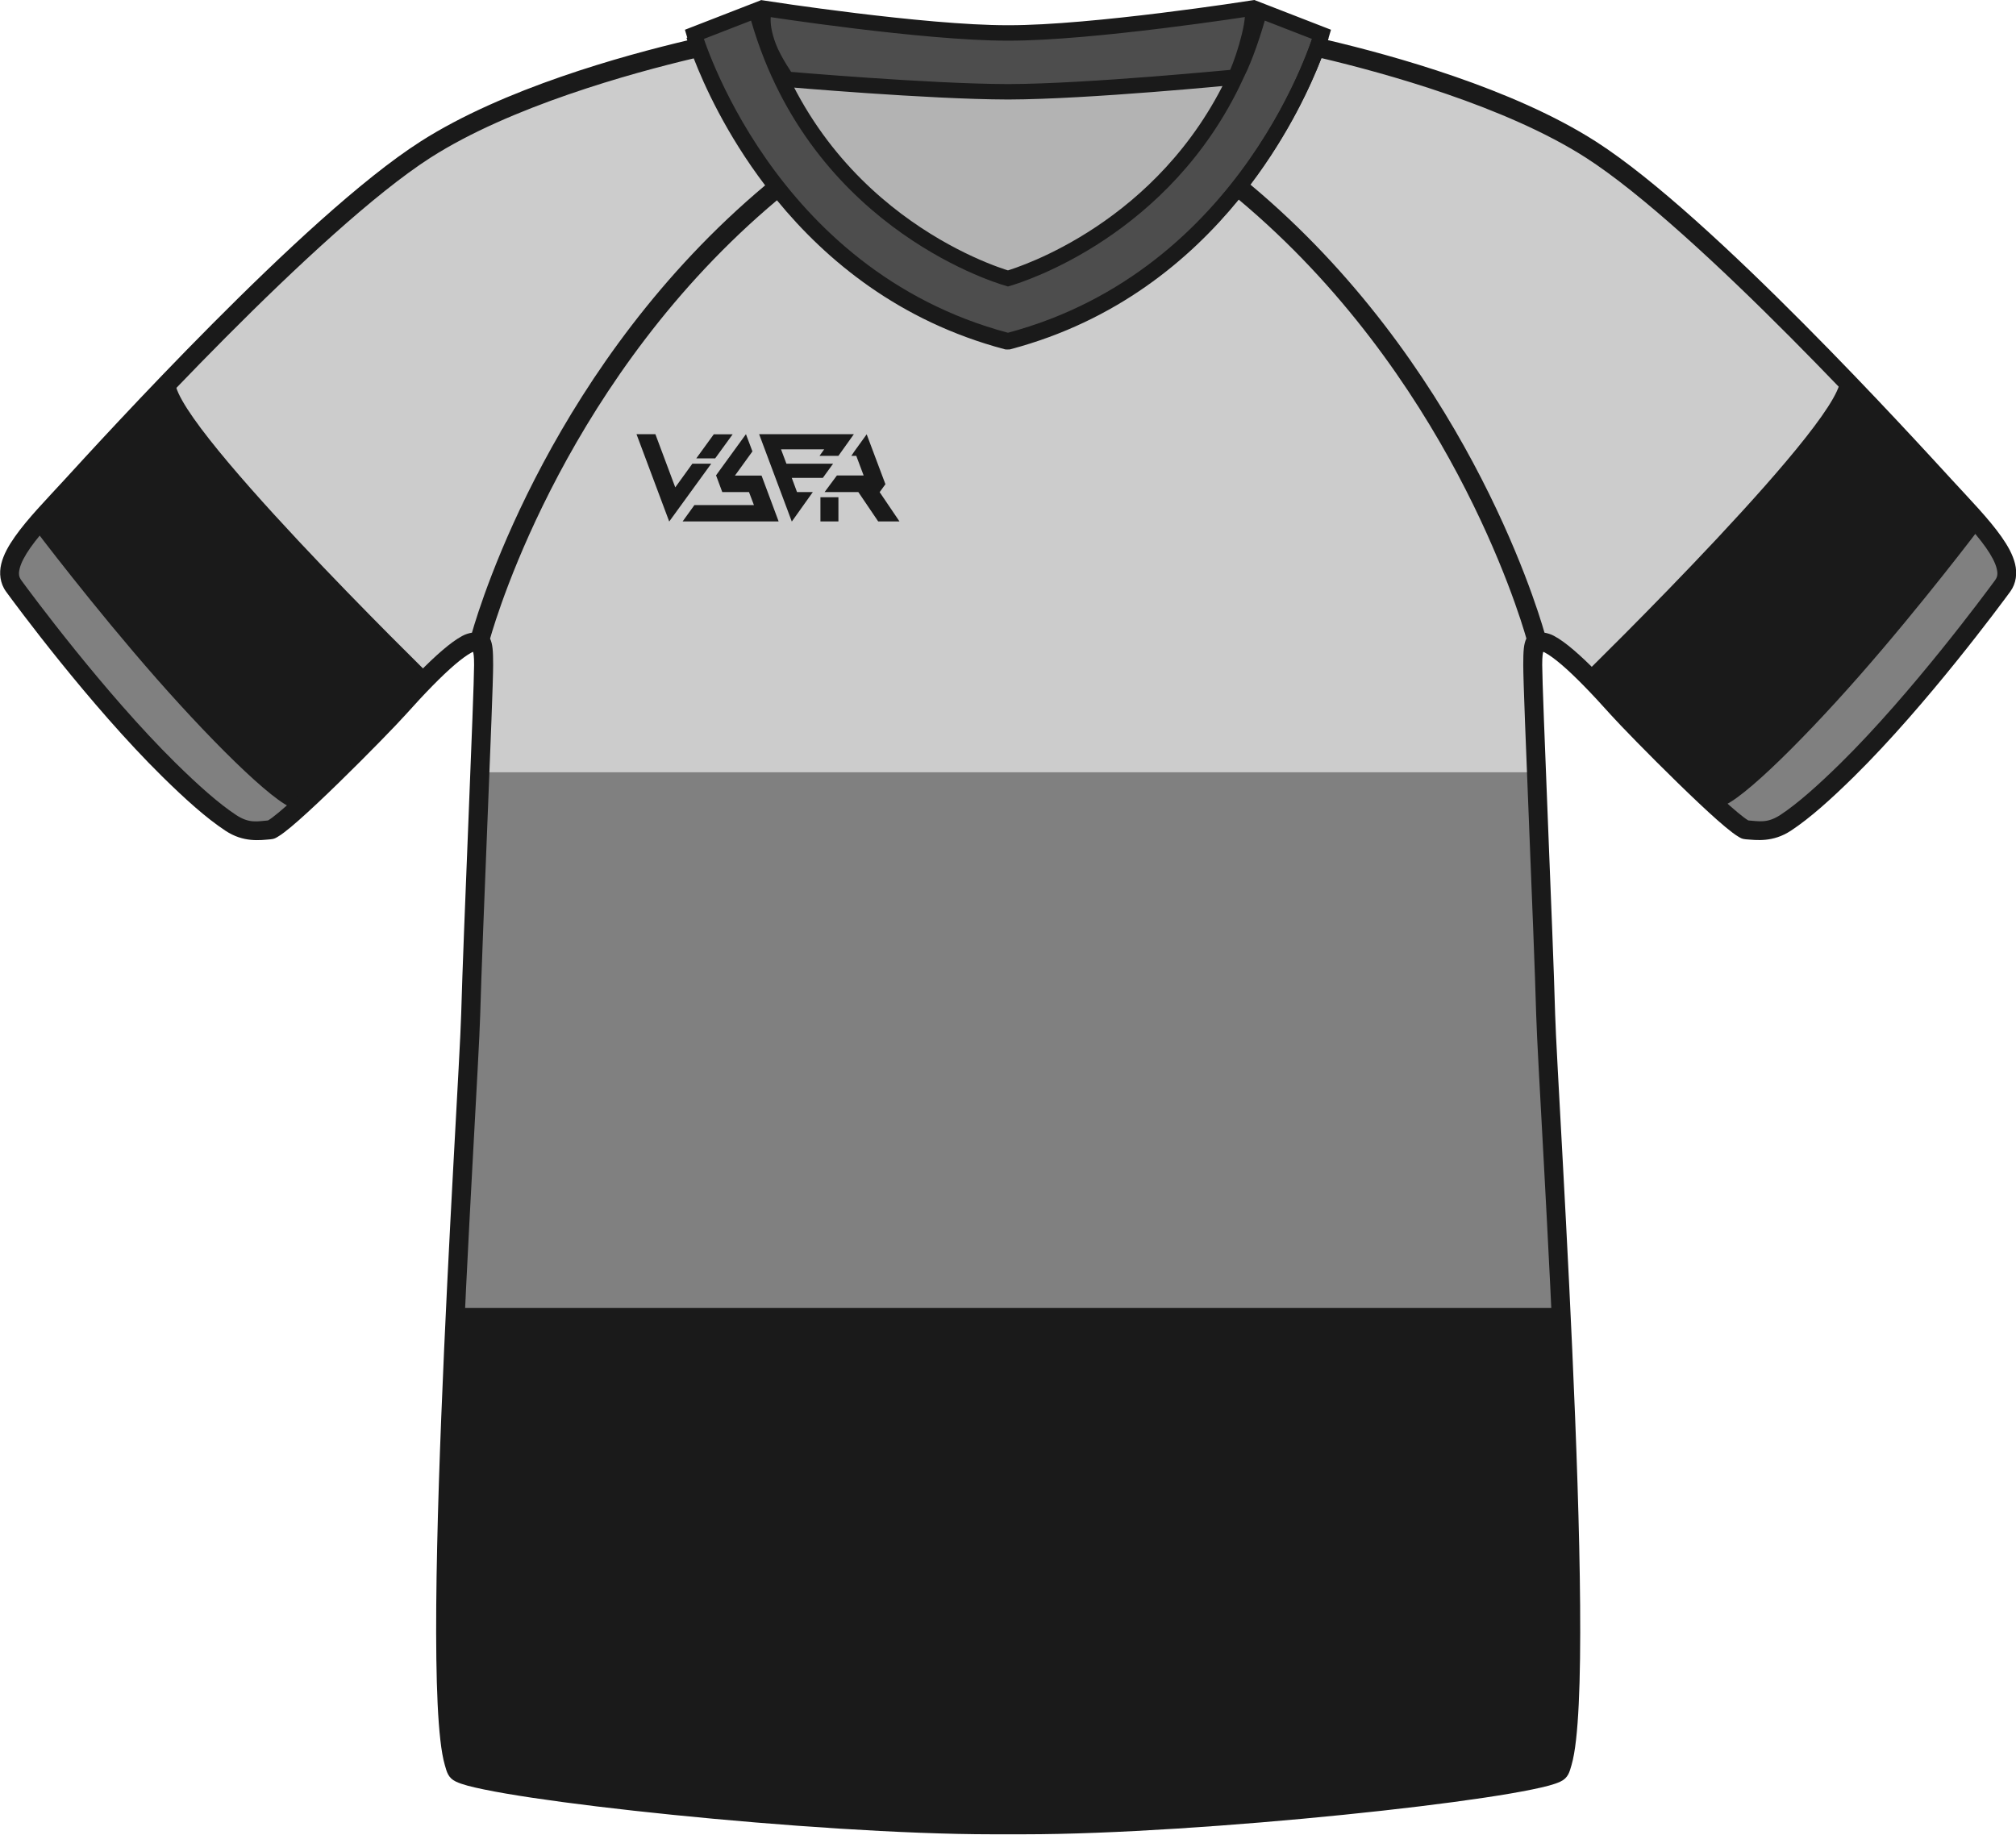
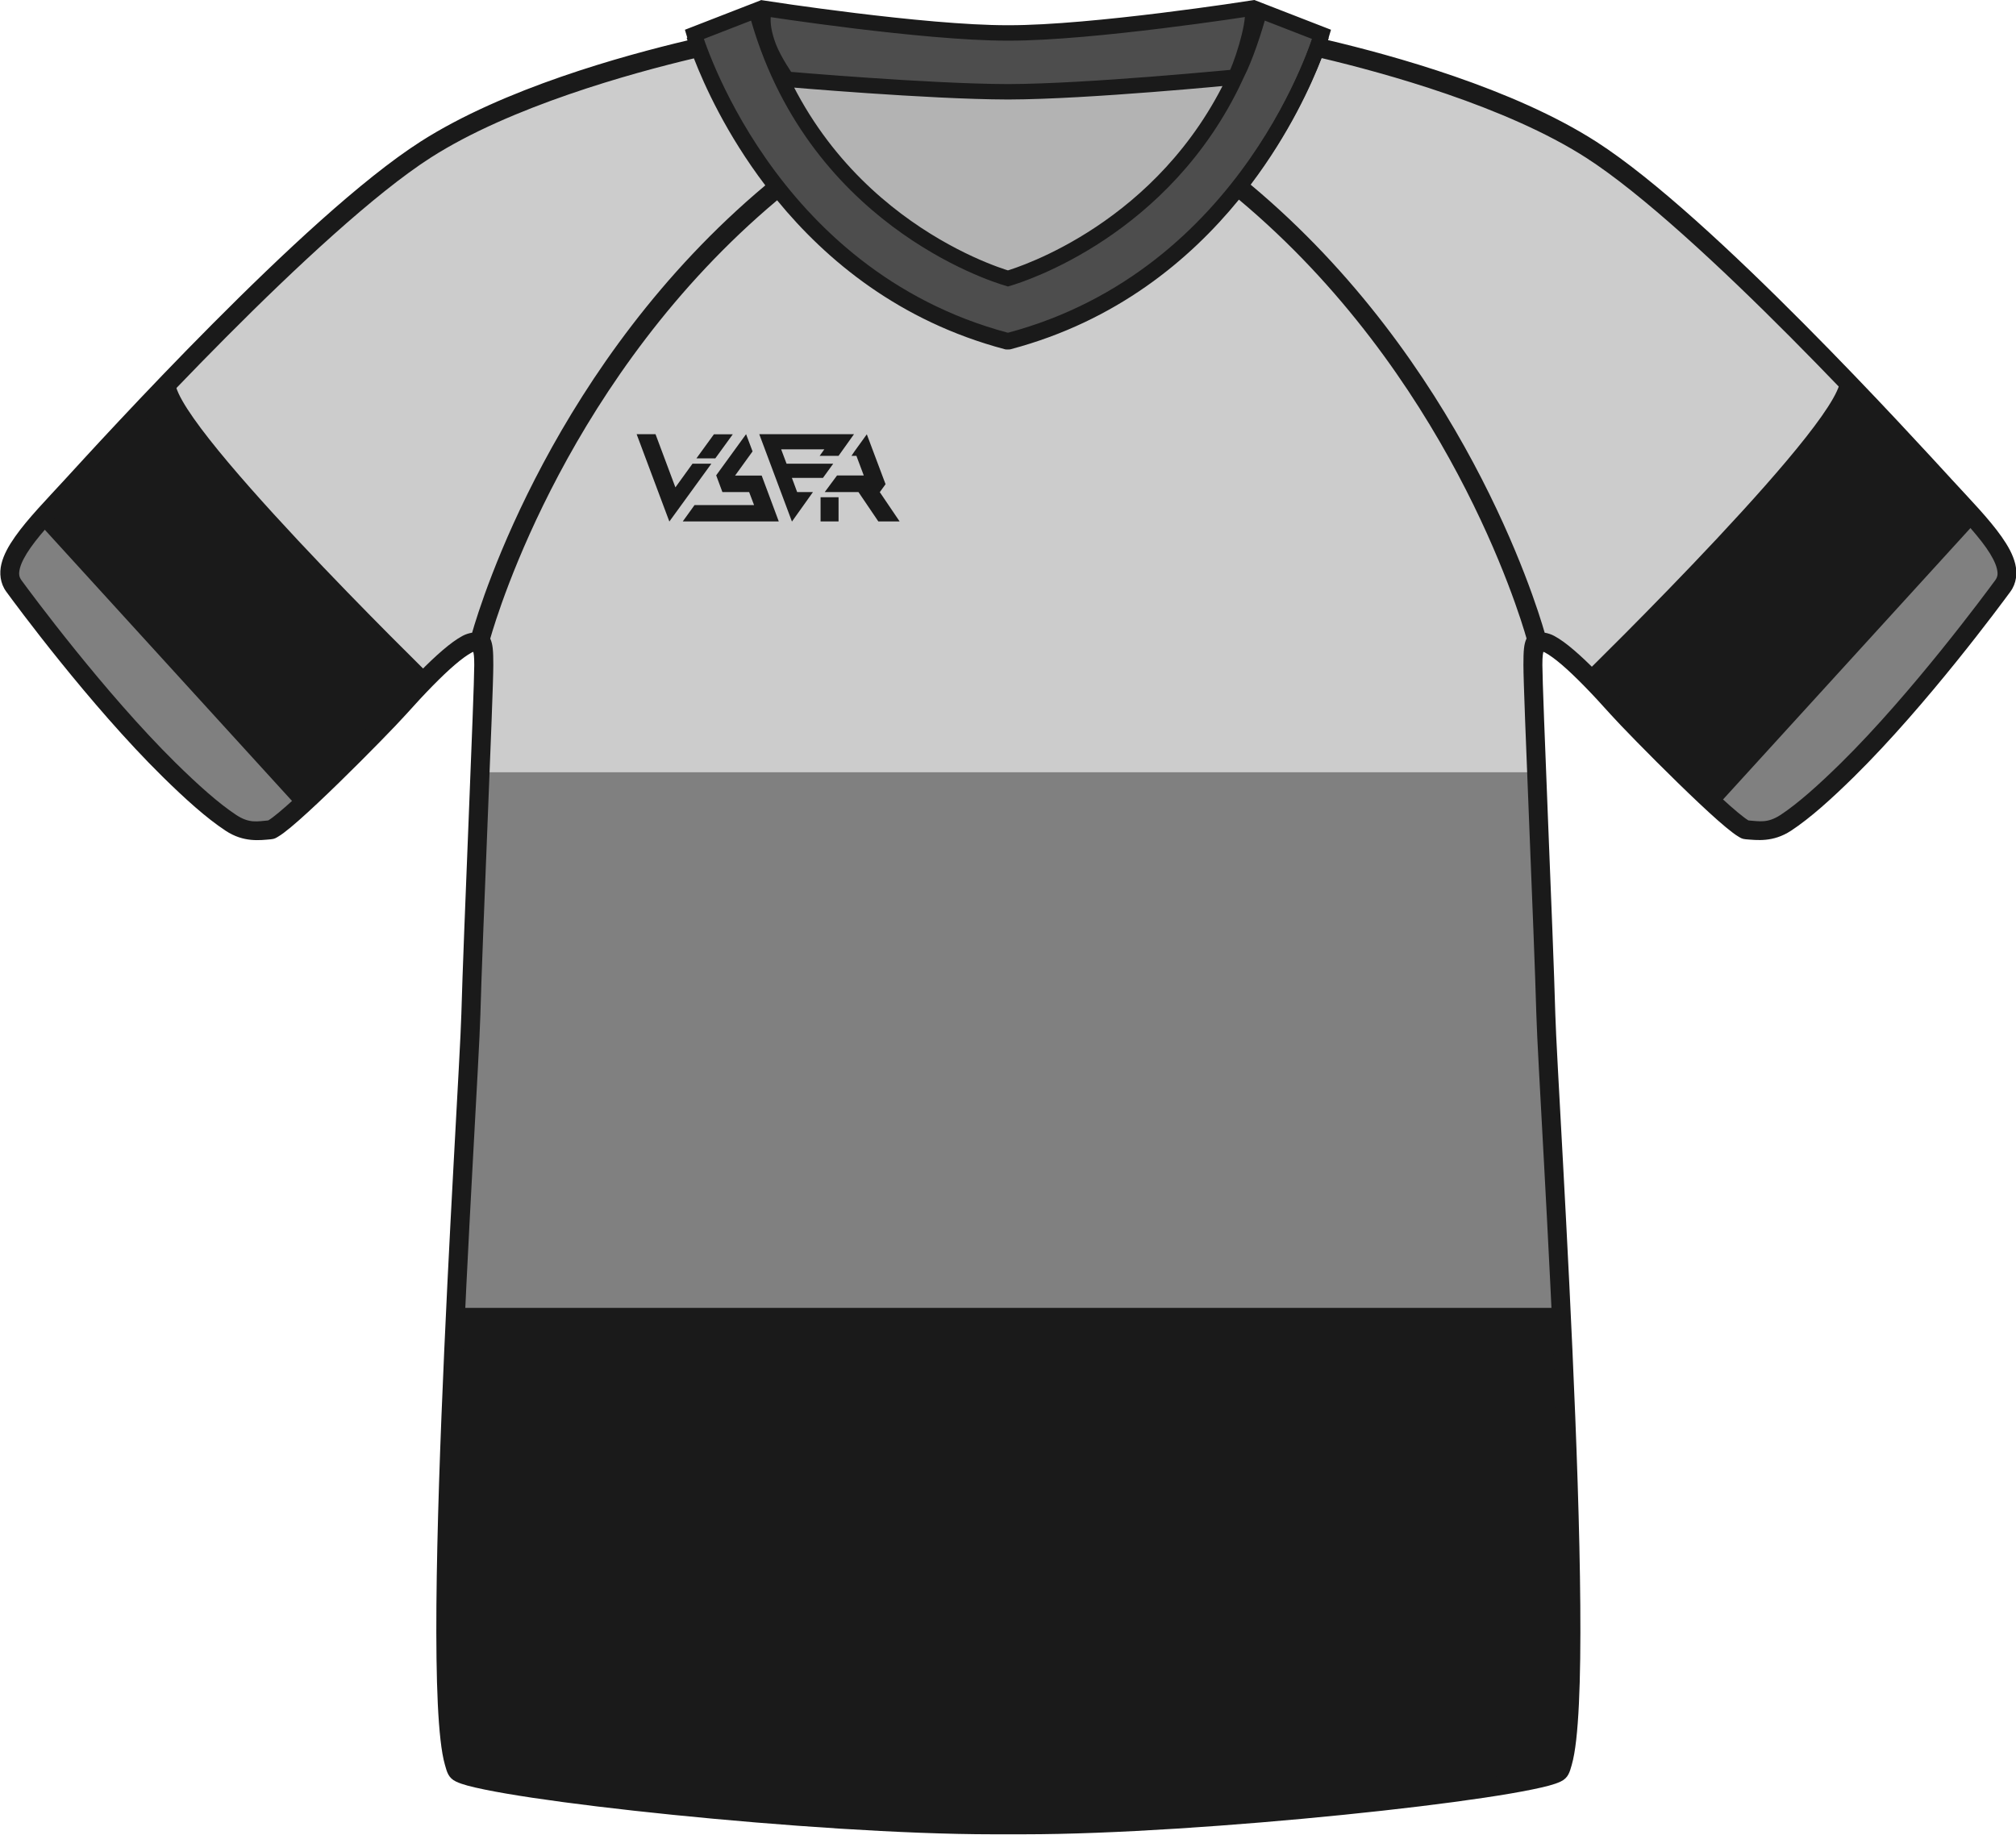
- <svg xmlns="http://www.w3.org/2000/svg" width="600.08" height="546.11" version="1.1" viewBox="0 0 600.08 546.11" xml:space="preserve">
+ <svg xmlns="http://www.w3.org/2000/svg" width="600.08" height="546.1" version="1.1" viewBox="0 0 600.08 546.1" xml:space="preserve">
  <g id="design-3-cut" transform="translate(-1142.2 -202.97)">
-     <g>
-       <g stroke-width="0">
-         <path id="D3-fixedColor" d="m1374.8 227.75 68.5 4.519 66.12-5.471-15.46 27.591-33.53 26.163-18.56 6.898-34.48-18.077-22.36-22.595z" fill="#b3b3b3" />
-         <path d="m1535.1 215.49-23.78 43.288 34.25 34.726 34.72 51.376 19.51 48.045 18.55 14.271 78.01-87.053-43.76-42.337-38.06-31.396-39.48-18.552z" fill="#ccc" />
-         <path d="m1730.8 357.9 10.09 14.8-26.07 36.832-34.98 34.31-13.79 7.737-13.12-8.241z" fill="#808080" />
-         <path d="m1689.8 314.87 41.93 44.999s-17.34 23.001-36.28 44.536c-18.09 20.567-37.71 39.737-41.97 38.712-8.44-2.03-40.13-39.02-40.13-39.02s80.97-78.999 76.45-89.227z" fill="#1a1a1a" />
-         <path d="m1349.3 216.15 23.79 43.289-34.25 34.726-34.73 51.376-19.5 48.045-18.55 14.271-78.02-87.053 43.77-42.337 38.05-31.396 39.49-18.552z" fill="#ccc" />
-         <path d="m1153.6 358.56-10.09 14.801 26.07 36.832 34.98 34.31 13.79 7.736 13.12-8.241z" fill="#808080" />
-         <path d="m1194.5 315.53-41.94 44.999s17.35 23.001 36.29 44.536c18.09 20.567 37.7 39.737 41.97 38.711 8.44-2.03 40.12-39.019 40.12-39.019s-80.96-79-76.44-89.227z" fill="#1a1a1a" />
-         <path d="m1373.4 260.35-44.74 46.419-22.2 35.656-21.53 50.455-0.33 41.374h315.18l-1.01-48.774-38.01-73.665-48.78-53.146-30.27 28.255-38.68 17.827-41.38-18.836z" fill="#ccc" />
-         <path d="m1277.2 588.06h329.71l4.28 124.06-2.85 18.553-74.21 10.941-107.51 5.232-101.32-7.135-47.1-8.563-4.28-38.056z" fill="#1a1a1a" />
-         <path d="m1284.5 432.89h316.69l5.98 159.46h-329.65z" fill="#808080" />
-       </g>
-       <path id="D3-VSER" transform="translate(431.93 -13.32)" d="m899.73 345.55 9.728 25.98v0.039l12.518-17.232h-5.617l-5.09 7.051-5.92-15.838zm32.578 0-8.899 12.256 1.848 4.976h7.957l1.473 3.885h-17.725l-3.506 4.865h28.582v-2e-3l-1.808-4.863-3.278-8.787h-7.918l5.203-7.201zm3.922 0 9.728 26.019 6.26-8.787h-4.713l-0.943-2.564-0.623-1.658h9.256l3.054-4.223h-13.896l-1.6-4.262h12.783l0.08-0.041-1.402 1.965h5.619l4.6-6.449zm-13.498 0.039-5.204 7.164h5.62l5.203-7.164zm45.511 0-3.621 5.015-0.943 1.395h1.467l2.193 5.844 1.848 4.939-1.848-4.939h-7.955l-3.658 4.939h10.029l5.92 8.748h6.334l-5.92-8.748h0.041l1.695-2.338-0.98-2.601zm-13.763 18.74v7.201h5.353v-7.201z" fill="#1a1a1a" stroke-width="4.592" />
-       <path id="D3-collar" transform="translate(431.93 -13.32)" d="m944.47 239.89s42.205 3.67 65.727 3.727c0.06 0 0.11-4e-3 0.17-4e-3s0.11 4e-3 0.17 4e-3c23.49-0.057 67.37-4.367 67.48-4.377-21.14 45.287-63.5 58.718-67.72 59.949-4.79-1.395-58.561-18.44-74.926-79.826l-18.437 7.164s21.003 71.945 92.943 91.1h0.83c71.95-19.155 92.95-91.1 92.95-91.1l-18.44-7.164c-1.53 5.754-4.29 14.181-6.85 19.06 2.69-5.993 5.92-17.828 4.37-19.666 0 0-47.26 7.385-72.2 7.338-0.06 0-0.11 4e-3 -0.17 4e-3s-0.11-4e-3 -0.17-4e-3c-24.939 0.047-72.24-7.281-72.24-7.281s-1.921 3.401 1.104 11.391c1.614 4.264 5.409 9.685 5.409 9.685z" fill="#4d4d4d" stroke="#1a1a1a" stroke-width="4.592" />
+     <path d="m1535.1 215.49-23.781 43.289 0.26 0.264-29.869 27.881-38.68 17.828-41.381-18.836-28.25-25.564-39.182 40.652 4.623-6.838 34.25-34.727-23.791-43.289-39.949 12.369-39.49 18.553-38.051 31.395-43.77 42.338 78.02 87.053 18.551-14.271 19.5-48.045 5.191-7.68-2.842 4.564-21.529 50.455-0.33 41.373h315.18l-0.902-43.6 0.922 2.272 18.551 14.271 78.01-87.053-43.76-42.338-38.061-31.396-39.48-18.551zm-12.824 54.396 23.293 23.617 4.514 6.68zm47.576 59.549 10.438 15.445 9.119 22.457z" fill="#ccc" />
+     <path d="m1689.8 314.87c4.52 10.228-76.449 89.227-76.449 89.227s31.689 36.99 40.129 39.02c4.26 1.025 23.881-18.144 41.971-38.711 18.94-21.535 36.279-44.537 36.279-44.537zm-495.3 0.66-41.941 44.998s17.351 23.002 36.291 44.537c18.09 20.567 37.699 39.737 41.969 38.711 8.44-2.03 40.121-39.02 40.121-39.02s-80.959-79-76.439-89.227zm82.699 272.53-3.279 105.03 4.279 38.057 47.1 8.562 101.32 7.137 107.51-5.232 74.211-10.941 2.85-18.553-4.279-124.06z" fill="#1a1a1a" />
+     <path d="m1730.8 357.9-77.869 85.438 13.119 8.242 13.791-7.738 34.978-34.309 26.07-36.832zm-577.2 0.66-10.09 14.801 26.07 36.832 34.978 34.311 13.791 7.736 13.119-8.242zm130.9 74.33-6.981 159.46h329.65l-5.981-159.46z" fill="#808080" />
+     <path id="D3-clip" d="m1349.6 217.55-45.624 13.64-34.335 15.521-61.145 52.208-57.852 63.967-6.585 11.759 39.039 47.034 22.576 24.458 17.403 6.114 26.81-25.399 27.75-28.691 7.996-5.174 1.881 18.343-4.233 70.552-8.937 195.66 2.822 51.738 7.526 4.233 78.548 9.877 80.429 3.763 84.192-5.174 78.077-10.818 4.233-16.462-3.763-165.56-7.526-155.68 7.526 1.881 35.276 38.098 20.225 17.403 11.759-0.47 45.624-44.683 22.106-32.454-24.458-33.394-41.39-41.39-47.975-43.742-29.632-19.284-45.624-14.581-17.403-4.703-19.284 37.628-32.924 33.394-39.979 18.343-42.802-20.225-35.746-37.157z" fill-opacity="0" />
+     <path id="D3-fixedColor" d="m1374.8 227.75 68.5 4.519 66.12-5.471-15.46 27.591-33.53 26.163-18.56 6.898-34.48-18.077-22.36-22.595z" fill="#b3b3b3" />
+     <g stroke-width="4.592">
+       <path id="D3-VSER" d="m1331.7 332.23 9.728 25.98v0.039l12.518-17.232h-5.617l-5.09 7.051-5.92-15.838zm32.578 0-8.899 12.256 1.848 4.976h7.957l1.473 3.885h-17.725l-3.506 4.865h28.582v-2e-3l-1.808-4.863-3.278-8.787h-7.918l5.203-7.201zm3.922 0 9.728 26.019 6.26-8.787h-4.713l-0.943-2.564-0.623-1.658h9.256l3.054-4.223h-13.896l-1.6-4.262h12.783l0.08-0.041-1.402 1.965h5.619l4.6-6.449zm-13.498 0.039-5.204 7.164h5.62l5.203-7.164zm45.511 0-3.621 5.015-0.943 1.395h1.467l2.193 5.844 1.848 4.939-1.848-4.939h-7.955l-3.658 4.939h10.029l5.92 8.748h6.334l-5.92-8.748h0.041l1.695-2.338-0.98-2.601zm-13.763 18.74v7.201h5.353v-7.201z" fill="#1a1a1a" />
+       <path id="D3-collar" d="m1376.4 226.57s42.205 3.67 65.727 3.727c0.06 0 0.11-4e-3 0.17-4e-3s0.11 4e-3 0.17 4e-3c23.49-0.057 67.37-4.367 67.48-4.377-21.14 45.287-63.5 58.718-67.72 59.949-4.79-1.395-58.561-18.44-74.926-79.826l-18.437 7.164s21.003 71.945 92.943 91.1h0.83c71.95-19.155 92.95-91.1 92.95-91.1l-18.44-7.164c-1.53 5.754-4.29 14.181-6.85 19.06 2.69-5.993 5.92-17.828 4.37-19.666 0 0-47.26 7.385-72.2 7.338-0.06 0-0.11 4e-3 -0.17 4e-3s-0.11-4e-3 -0.17-4e-3c-24.939 0.047-72.24-7.281-72.24-7.281s-1.921 3.401 1.104 11.391c1.614 4.264 5.409 9.685 5.409 9.685z" fill="#4d4d4d" stroke="#1a1a1a" />
+       <path id="D3-frame" d="m1351 212.94-4.412 1.293s0.215 0.636 0.254 0.764c-19.031 4.516-54.726 14.283-79.51 30.16-17.483 11.21-41.073 33.336-61.845 54.223-20.773 20.886-38.631 40.513-44.026 46.396-5.373 5.86-10.981 11.584-14.783 16.992-1.901 2.704-3.382 5.334-4.055 8.08-0.672 2.745-0.361 5.796 1.405 8.215v6e-3c2.784 3.829 24.778 33.652 46.488 55.057v2e-3c6.8 6.686 13.028 12.33 18.865 16.182 5.351 3.524 10.181 2.815 13.451 2.531 1.14-0.099 1.563-0.44 2.123-0.766s1.126-0.72 1.756-1.191c1.26-0.943 2.76-2.198 4.467-3.703 3.414-3.011 7.631-7.003 11.906-11.172 8.551-8.338 17.229-17.268 20.071-20.449v-2e-3c5.555-6.21 10.561-11.361 14.49-14.717 1.964-1.679 3.672-2.905 4.908-3.569 0.425-0.228 0.263-0.138 0.533-0.222 0.109 0.654 0.281 1.044 0.281 3.916 0 3.824-0.798 24.142-1.679 46.135-0.882 21.992-1.842 45.894-2.164 57.822-0.312 11.554-3.843 66.969-5.928 119.86-1.043 26.447-1.727 52.313-1.465 71.967 0.131 9.827 0.494 18.088 1.188 24.187 0.346 3.05 0.766 5.55 1.343 7.547 0.577 1.996 0.97 3.806 3.276 4.893v2e-3c1.918 0.905 4.599 1.564 8.426 2.355 3.828 0.792 8.682 1.622 14.349 2.471 11.335 1.698 25.916 3.467 41.801 5.076 31.77 3.218 68.718 5.791 95.218 5.791h9.2c26.51 0 63.46-2.583 95.24-5.805 15.89-1.61 30.47-3.381 41.8-5.078 5.67-0.848 10.52-1.675 14.34-2.464 3.83-0.789 6.5-1.446 8.42-2.346 2.31-1.083 2.71-2.895 3.29-4.893s1-4.497 1.35-7.547c0.69-6.1 1.06-14.362 1.19-24.189 0.26-19.654-0.42-45.522-1.47-71.969-2.09-52.894-5.63-108.31-5.94-119.86-0.32-11.928-1.29-35.839-2.17-57.836s-1.68-42.317-1.68-46.121c0-2.866 0.18-3.264 0.29-3.918 0.27 0.084 0.11-5e-3 0.55 0.226 1.23 0.663 2.94 1.887 4.9 3.565 3.93 3.356 8.92 8.507 14.48 14.719v8e-3c2.84 3.162 11.53 12.103 20.08 20.441 4.27 4.169 8.48 8.161 11.89 11.172 1.71 1.505 3.21 2.762 4.47 3.705 0.63 0.471 1.19 0.865 1.75 1.191 0.56 0.327 0.99 0.667 2.13 0.766h0.01l0.02 2e-3c3.24 0.247 8.05 0.958 13.4-2.523l0.01-6e-3 0.01-4e-3c5.84-3.852 12.07-9.496 18.87-16.182v-2e-3c21.71-21.409 43.73-51.314 46.48-55.049v-8e-3c1.77-2.42 2.08-5.472 1.41-8.219s-2.15-5.378-4.05-8.082c-3.81-5.408-9.41-11.132-14.79-16.992v-4e-3c-5.41-5.877-23.28-25.507-44.05-46.392-20.77-20.886-44.35-43.011-61.81-54.221-24.88-15.971-60.92-25.758-79.87-30.25 0.03-0.101 0.22-0.676 0.22-0.676l-4.4-1.293s-20.64 70.557-91.15 89.455h-0.03c-70.499-18.898-91.136-89.455-91.136-89.455zm184.59 7.324c18.56 4.39 54.85 14.336 78.71 29.655 16.55 10.622 40.2 32.669 60.86 53.449 20.67 20.78 38.45 40.309 43.9 46.234 5.45 5.941 10.97 11.639 14.33 16.42 1.68 2.391 2.79 4.549 3.18 6.172 0.4 1.623 0.26 2.524-0.48 3.535-2.75 3.741-24.69 33.471-45.88 54.366-6.7 6.58-12.76 12.018-18 15.482-3.91 2.538-6.19 1.909-9.85 1.627 0.53 0.057 0.46 0.121 0.22-0.018-0.26-0.15-0.69-0.439-1.21-0.83-1.05-0.782-2.47-1.969-4.12-3.418-3.28-2.896-7.45-6.847-11.69-10.978-8.46-8.26-17.26-17.336-19.82-20.172l-0.01-6e-3c-5.63-6.304-10.72-11.577-15.01-15.242-2.14-1.834-4.07-3.269-5.9-4.252-0.92-0.491-1.87-0.786-2.84-0.959-2.71-9.469-24.73-80.911-87.51-133.38 11.57-15.305 18.09-29.838 21.12-37.684zm-186.84 0.086c3.056 7.905 9.626 22.49 21.248 37.809-62.594 52.461-84.566 123.74-87.262 133.17-0.979 0.17-1.935 0.461-2.855 0.955-1.832 0.983-3.763 2.419-5.908 4.252-4.291 3.666-9.391 8.94-15.033 15.248v2e-3c-2.515 2.815-11.328 11.906-19.801 20.168-4.237 4.131-8.414 8.084-11.699 10.98-1.643 1.449-3.07 2.636-4.116 3.418-0.523 0.391-0.955 0.68-1.213 0.83-0.258 0.151-0.473 0.081 0.233 0.02-3.668 0.319-5.925 0.965-9.848-1.617v-2e-3c-5.248-3.464-11.313-8.907-18.012-15.493-21.196-20.899-43.236-50.713-45.886-54.357v-6e-3c-0.739-1.011-0.878-1.913-0.481-3.537 0.398-1.624 1.507-3.781 3.188-6.172 3.362-4.782 8.877-10.481 14.326-16.424 5.427-5.918 23.2-25.451 43.867-46.23 20.667-20.78 44.323-42.827 60.889-53.449 23.785-15.238 59.739-25.156 78.371-29.569zm162.22 42.045c61.88 51.795 83.36 122.67 85.63 130.69-0.01 0.025-0.05 0.054-0.06 0.078-0.73 1.646-0.88 3.489-0.88 7.801 0 4.529 0.8 24.348 1.68 46.345 0.88 21.998 1.85 45.936 2.17 57.764 0.33 12.201 3.85 67.136 5.94 119.93 1.04 26.398 1.72 52.211 1.46 71.668-0.13 9.728-0.5 17.88-1.15 23.624-0.33 2.873-0.74 5.152-1.17 6.614-0.42 1.461-1.2 1.787-0.25 1.345v2e-3c-0.81 0.382-3.49 1.17-7.15 1.926-3.67 0.756-8.44 1.572-14.04 2.41-11.2 1.677-25.72 3.441-41.54 5.045-31.64 3.208-68.53 5.776-94.66 5.776h-9.2c-26.14 0-63.022-2.559-94.655-5.762-15.816-1.602-30.331-3.365-41.533-5.043-5.601-0.839-10.374-1.658-14.041-2.416s-6.345-1.548-7.16-1.934v-2e-3c0.948 0.446 0.171 0.117-0.252-1.345-0.422-1.462-0.831-3.743-1.158-6.615-0.654-5.745-1.023-13.895-1.152-23.624-0.26-19.456 0.42-45.271 1.461-71.669 2.081-52.798 5.6-107.73 5.929-119.93 0.319-11.828 1.283-35.756 2.164-57.748 0.882-21.993 1.684-41.815 1.684-46.361 0-4.33-0.147-6.165-0.887-7.819-0.01-0.012-0.024-0.025-0.029-0.037 2.24-7.901 23.649-78.687 85.397-130.51 14.724 17.974 36.468 36.008 67.642 44.309 0 0 0.19 0.067 0.29 0.08 0.47 0.065 1.43 0 1.43 0l0.29-0.08c31.3-8.332 53.09-26.471 67.81-44.512z" color="#000000" fill="#1a1a1a" style="-inkscape-stroke:none" />
    </g>
-     <path id="D3-frame" transform="translate(431.93 -13.32)" d="m919.02 226.26-4.412 1.293s0.215 0.636 0.254 0.764c-19.031 4.516-54.726 14.283-79.51 30.16-17.483 11.21-41.073 33.336-61.845 54.223-20.773 20.886-38.631 40.513-44.026 46.396-5.373 5.86-10.981 11.584-14.783 16.992-1.901 2.704-3.382 5.334-4.055 8.08-0.672 2.745-0.361 5.796 1.405 8.215v6e-3c2.784 3.829 24.778 33.652 46.488 55.057v2e-3c6.8 6.686 13.028 12.33 18.865 16.182 5.351 3.524 10.181 2.815 13.451 2.531 1.14-0.099 1.563-0.44 2.123-0.766s1.126-0.72 1.756-1.191c1.26-0.943 2.76-2.198 4.467-3.703 3.414-3.011 7.631-7.003 11.906-11.172 8.551-8.338 17.229-17.268 20.071-20.449v-2e-3c5.555-6.21 10.561-11.361 14.49-14.717 1.964-1.679 3.672-2.905 4.908-3.569 0.425-0.228 0.263-0.138 0.533-0.222 0.109 0.654 0.281 1.044 0.281 3.916 0 3.824-0.798 24.142-1.679 46.135-0.882 21.992-1.842 45.894-2.164 57.822-0.312 11.554-3.843 66.969-5.928 119.86-1.043 26.447-1.727 52.313-1.465 71.967 0.131 9.827 0.494 18.088 1.188 24.187 0.346 3.05 0.766 5.55 1.343 7.547 0.577 1.996 0.97 3.806 3.276 4.893v2e-3c1.918 0.905 4.599 1.564 8.426 2.355 3.828 0.792 8.682 1.622 14.349 2.471 11.335 1.698 25.916 3.467 41.801 5.076 31.77 3.218 68.718 5.791 95.218 5.791h9.2c26.51 0 63.46-2.583 95.24-5.805 15.89-1.61 30.47-3.381 41.8-5.078 5.67-0.848 10.52-1.675 14.34-2.464 3.83-0.789 6.5-1.446 8.42-2.346 2.31-1.083 2.71-2.895 3.29-4.893s1-4.497 1.35-7.547c0.69-6.1 1.06-14.362 1.19-24.189 0.26-19.654-0.42-45.522-1.47-71.969-2.09-52.894-5.63-108.31-5.94-119.86-0.32-11.928-1.29-35.839-2.17-57.836s-1.68-42.317-1.68-46.121c0-2.866 0.18-3.264 0.29-3.918 0.27 0.084 0.11-5e-3 0.55 0.226 1.23 0.663 2.94 1.887 4.9 3.565 3.93 3.356 8.92 8.507 14.48 14.719v8e-3c2.84 3.162 11.53 12.103 20.08 20.441 4.27 4.169 8.48 8.161 11.89 11.172 1.71 1.505 3.21 2.762 4.47 3.705 0.63 0.471 1.19 0.865 1.75 1.191 0.56 0.327 0.99 0.667 2.13 0.766h0.01l0.02 2e-3c3.24 0.247 8.05 0.958 13.4-2.523l0.01-6e-3 0.01-4e-3c5.84-3.852 12.07-9.496 18.87-16.182v-2e-3c21.71-21.409 43.73-51.314 46.48-55.049v-8e-3c1.77-2.42 2.08-5.472 1.41-8.219s-2.15-5.378-4.05-8.082c-3.81-5.408-9.41-11.132-14.79-16.992v-4e-3c-5.41-5.877-23.28-25.507-44.05-46.392-20.77-20.886-44.35-43.011-61.81-54.221-24.88-15.971-60.92-25.758-79.87-30.25 0.03-0.101 0.22-0.676 0.22-0.676l-4.4-1.293s-20.64 70.557-91.15 89.455h-0.03c-70.499-18.898-91.136-89.455-91.136-89.455zm184.59 7.324c18.56 4.39 54.85 14.336 78.71 29.655 16.55 10.622 40.2 32.669 60.86 53.449 20.67 20.78 38.45 40.309 43.9 46.234 5.45 5.941 10.97 11.639 14.33 16.42 1.68 2.391 2.79 4.549 3.18 6.172 0.4 1.623 0.26 2.524-0.48 3.535-2.75 3.741-24.69 33.471-45.88 54.366-6.7 6.58-12.76 12.018-18 15.482-3.91 2.538-6.19 1.909-9.85 1.627 0.53 0.057 0.46 0.121 0.22-0.018-0.26-0.15-0.69-0.439-1.21-0.83-1.05-0.782-2.47-1.969-4.12-3.418-3.28-2.896-7.45-6.847-11.69-10.978-8.46-8.26-17.26-17.336-19.82-20.172l-0.01-6e-3c-5.63-6.304-10.72-11.577-15.01-15.242-2.14-1.834-4.07-3.269-5.9-4.252-0.92-0.491-1.87-0.786-2.84-0.959-2.71-9.469-24.73-80.911-87.51-133.38 11.57-15.305 18.09-29.838 21.12-37.684zm-186.84 0.086c3.056 7.905 9.626 22.49 21.248 37.809-62.594 52.461-84.566 123.74-87.262 133.17-0.979 0.17-1.935 0.461-2.855 0.955-1.832 0.983-3.763 2.419-5.908 4.252-4.291 3.666-9.391 8.94-15.033 15.248v2e-3c-2.515 2.815-11.328 11.906-19.801 20.168-4.237 4.131-8.414 8.084-11.699 10.98-1.643 1.449-3.07 2.636-4.116 3.418-0.523 0.391-0.955 0.68-1.213 0.83-0.258 0.151-0.473 0.081 0.233 0.02-3.668 0.319-5.925 0.965-9.848-1.617v-2e-3c-5.248-3.464-11.313-8.907-18.012-15.493-21.196-20.899-43.236-50.713-45.886-54.357v-6e-3c-0.739-1.011-0.878-1.913-0.481-3.537 0.398-1.624 1.507-3.781 3.188-6.172 3.362-4.782 8.877-10.481 14.326-16.424 5.427-5.918 23.2-25.451 43.867-46.23 20.667-20.78 44.323-42.827 60.889-53.449 23.785-15.238 59.739-25.156 78.371-29.569zm162.22 42.045c61.88 51.795 83.36 122.67 85.63 130.69-0.01 0.025-0.05 0.054-0.06 0.078-0.73 1.646-0.88 3.489-0.88 7.801 0 4.529 0.8 24.348 1.68 46.345 0.88 21.998 1.85 45.936 2.17 57.764 0.33 12.201 3.85 67.136 5.94 119.93 1.04 26.398 1.72 52.211 1.46 71.668-0.13 9.728-0.5 17.88-1.15 23.624-0.33 2.873-0.74 5.152-1.17 6.614-0.42 1.461-1.2 1.787-0.25 1.345v2e-3c-0.81 0.382-3.49 1.17-7.15 1.926-3.67 0.756-8.44 1.572-14.04 2.41-11.2 1.677-25.72 3.441-41.54 5.045-31.64 3.208-68.53 5.776-94.66 5.776h-9.2c-26.14 0-63.022-2.559-94.655-5.762-15.816-1.602-30.331-3.365-41.533-5.043-5.601-0.839-10.374-1.658-14.041-2.416s-6.345-1.548-7.16-1.934v-2e-3c0.948 0.446 0.171 0.117-0.252-1.345-0.422-1.462-0.831-3.743-1.158-6.615-0.654-5.745-1.023-13.895-1.152-23.624-0.26-19.456 0.42-45.271 1.461-71.669 2.081-52.798 5.6-107.73 5.929-119.93 0.319-11.828 1.283-35.756 2.164-57.748 0.882-21.993 1.684-41.815 1.684-46.361 0-4.33-0.147-6.165-0.887-7.819-0.01-0.012-0.024-0.025-0.029-0.037 2.24-7.901 23.649-78.687 85.397-130.51 14.724 17.974 36.468 36.008 67.642 44.309 0 0 0.19 0.067 0.29 0.08 0.47 0.065 1.43 0 1.43 0l0.29-0.08c31.3-8.332 53.09-26.471 67.81-44.512z" color="#000000" fill="#1a1a1a" stroke-width="4.592" style="-inkscape-stroke:none" />
  </g>
</svg>
